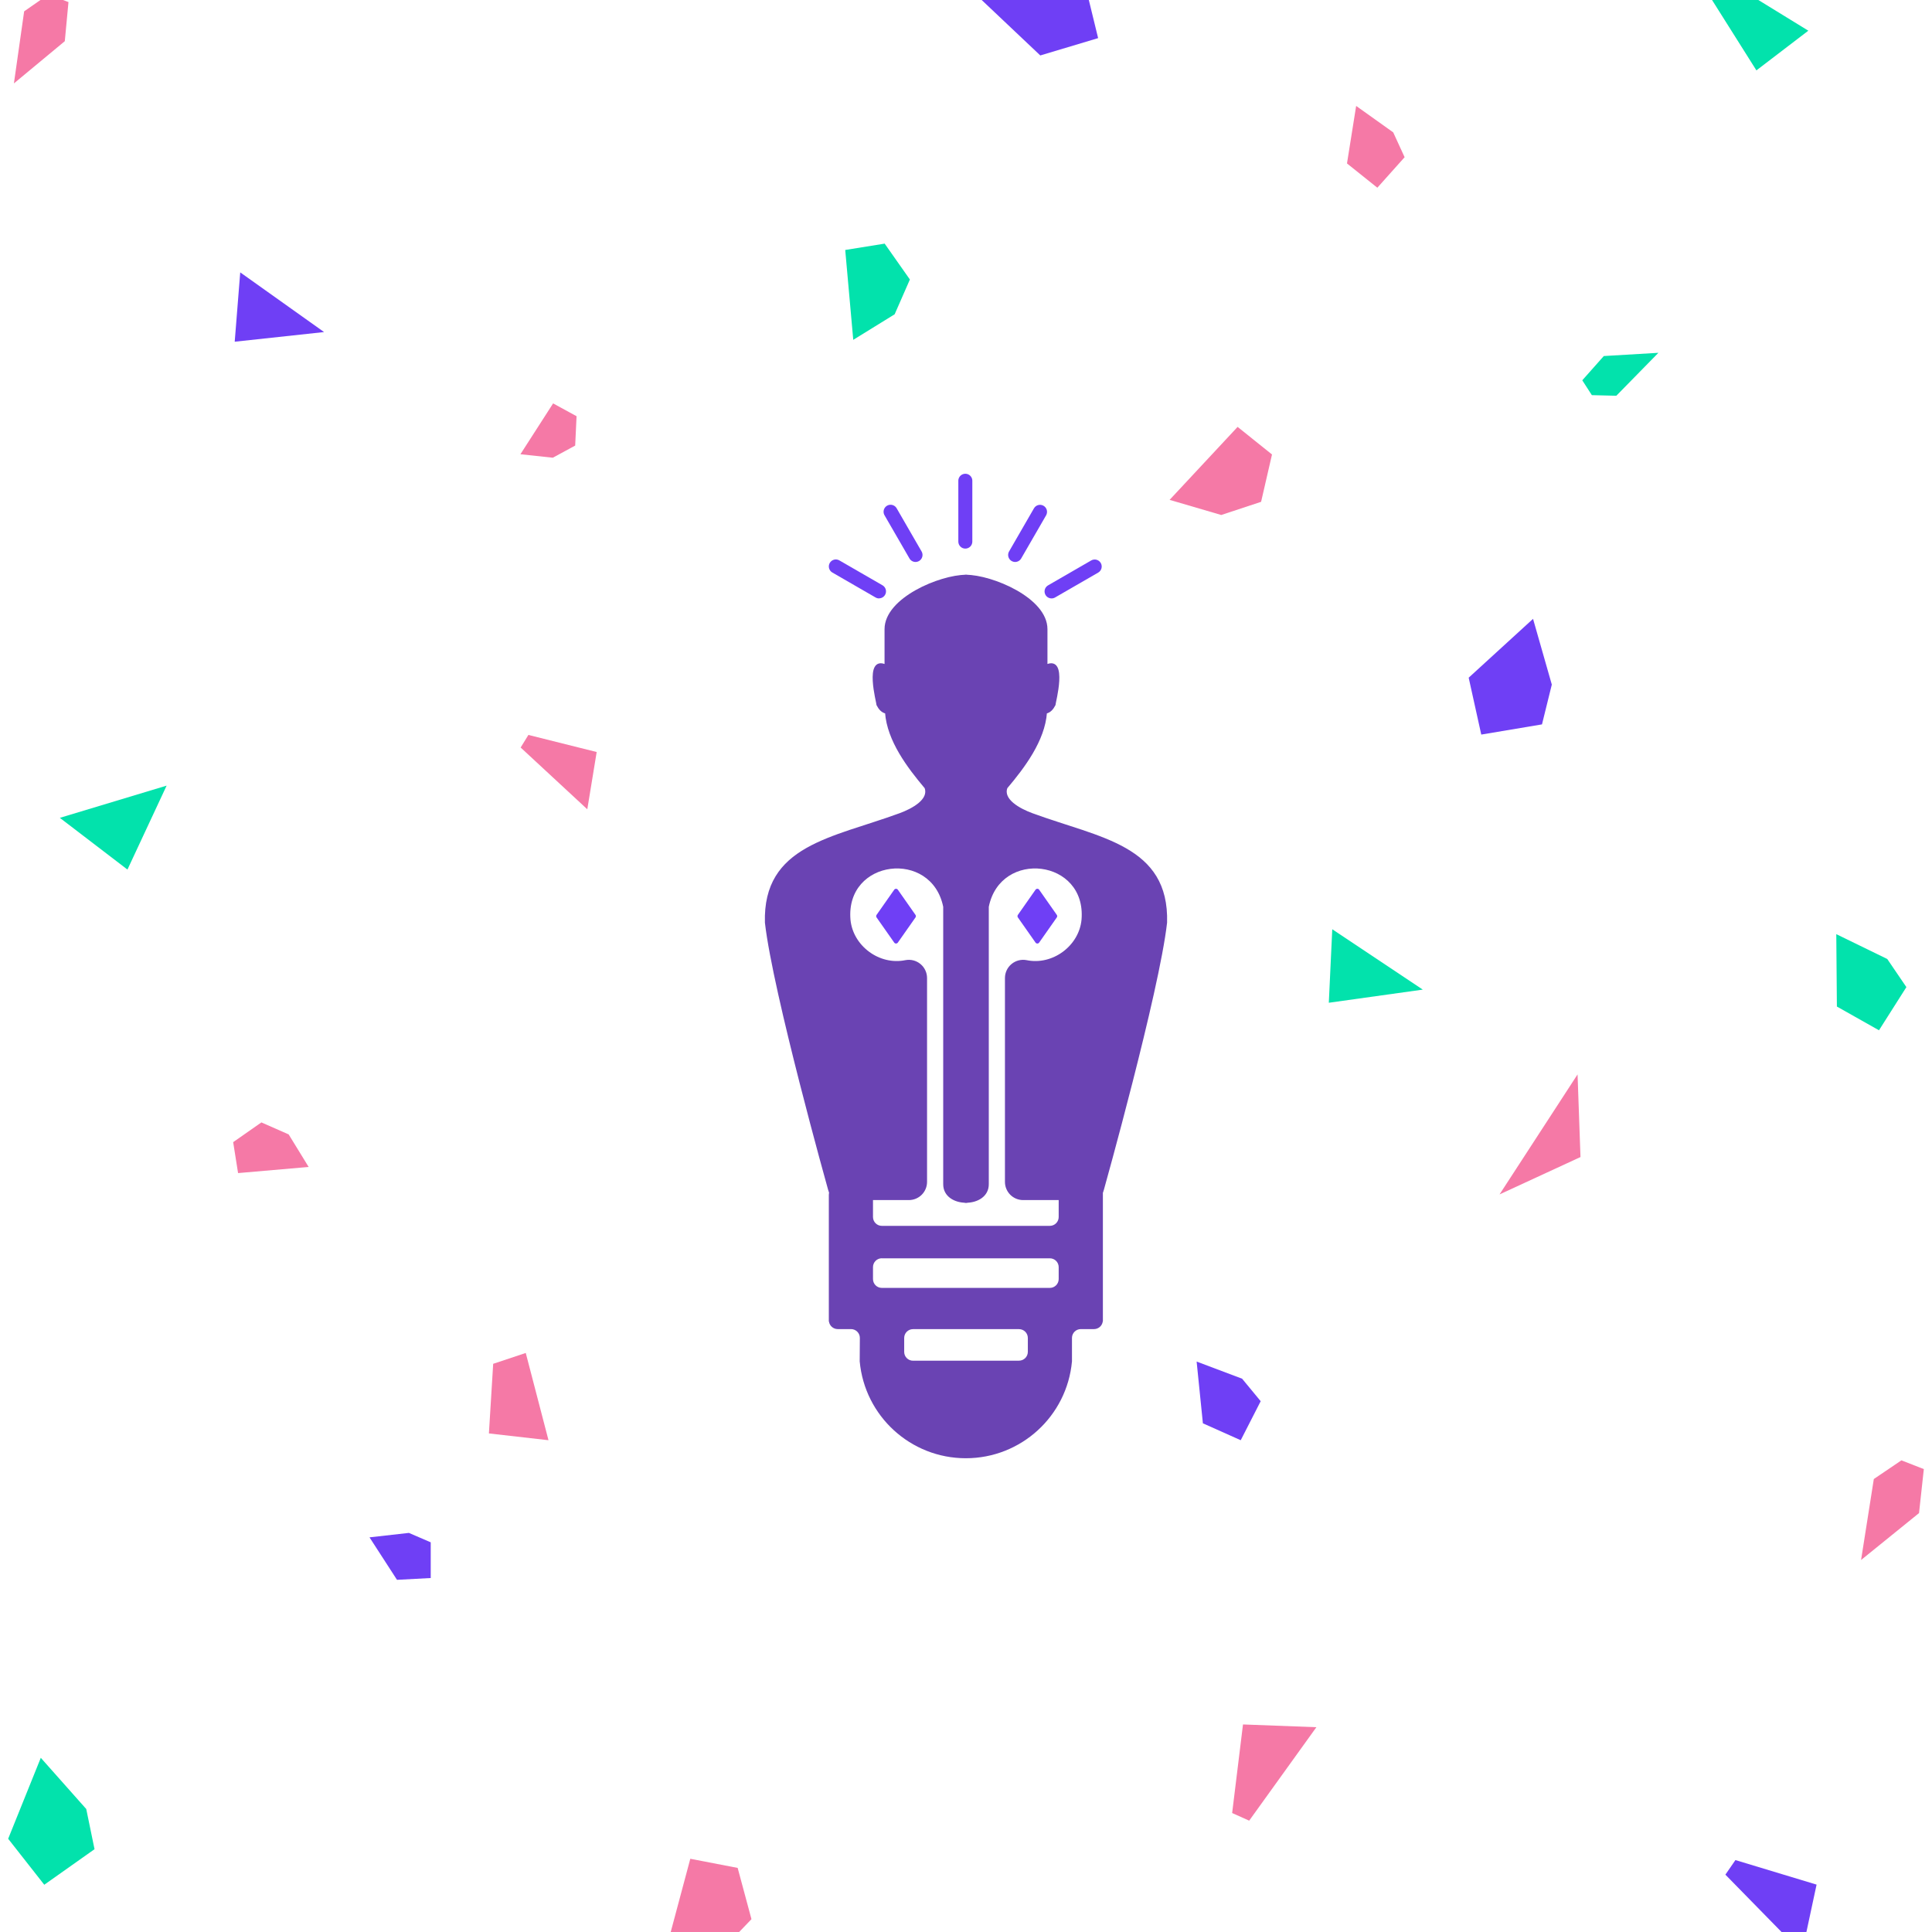
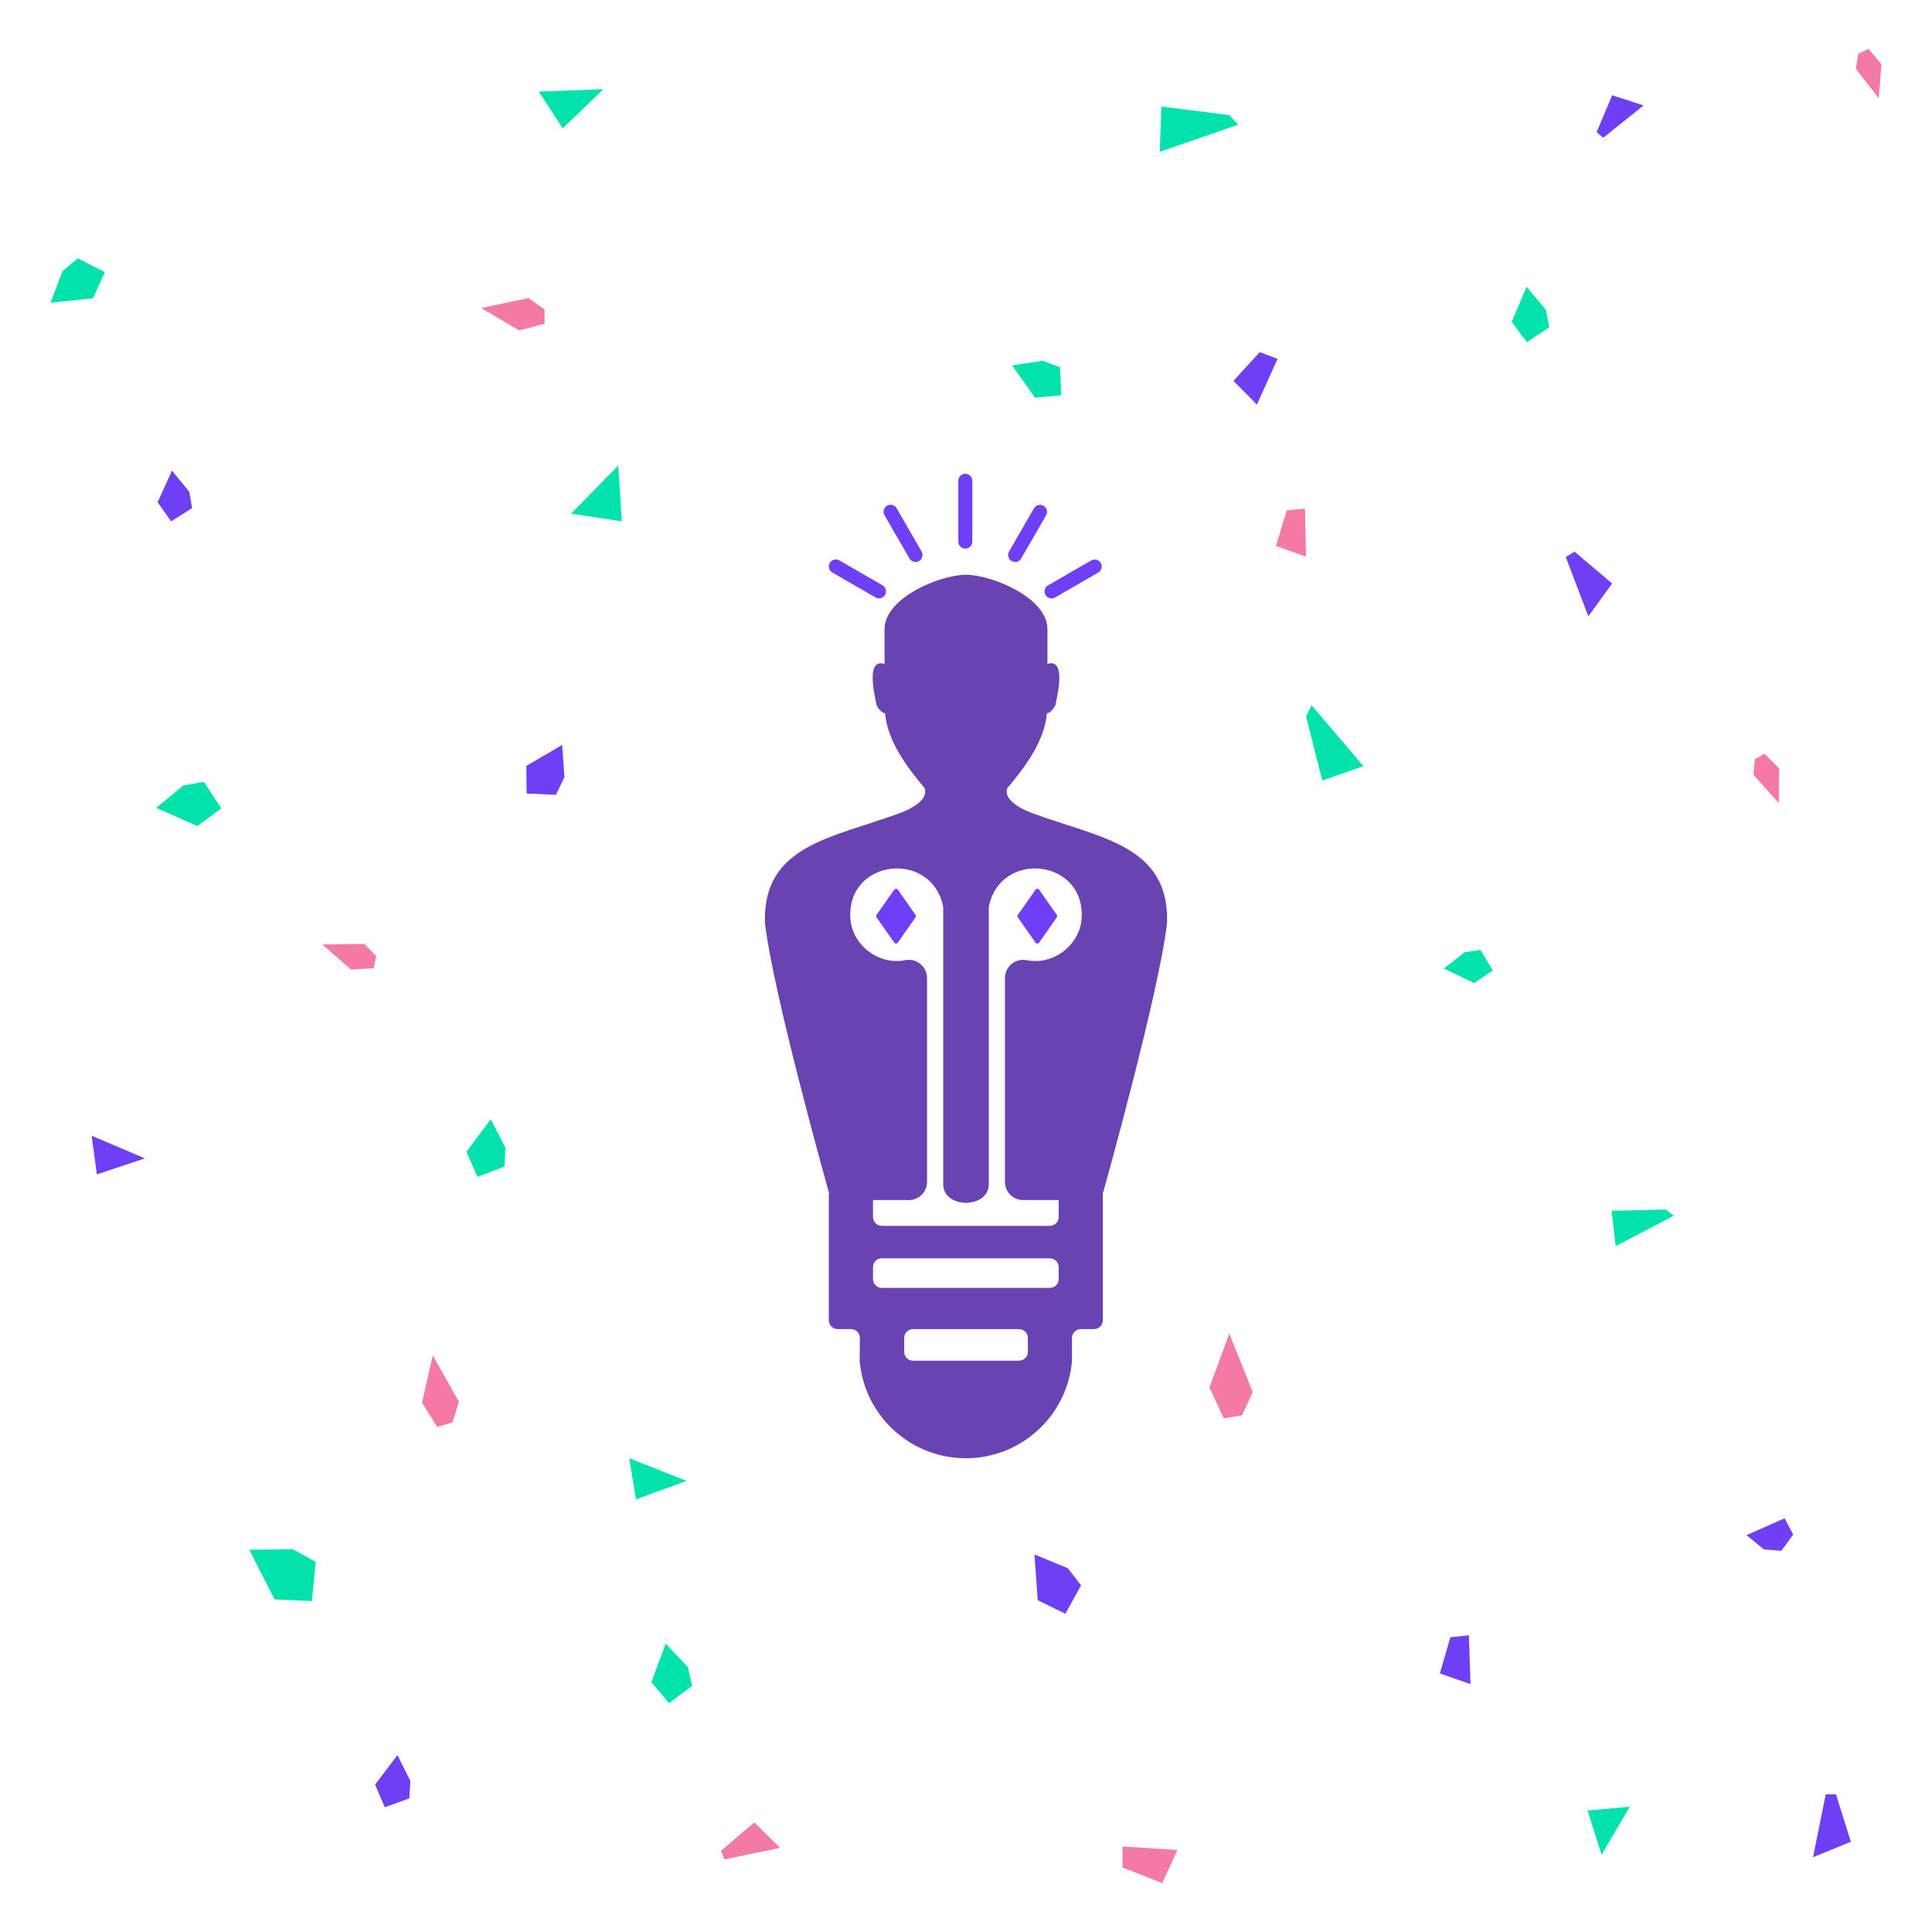
- <svg xmlns="http://www.w3.org/2000/svg" id="eaja0bcojy0c1" viewBox="0 0 700 700" shape-rendering="geometricPrecision" text-rendering="geometricPrecision" width="700" height="700">
-   <style>#eaja0bcojy0c29 {animation: eaja0bcojy0c29_f_p 2000ms linear infinite alternate forwards}@keyframes eaja0bcojy0c29_f_p { 0% {fill: rgb(111,63,245)} 13% {fill: rgb(243,88,125)} 26.5% {fill: rgb(2,226,172)} 46.5% {fill: rgb(243,88,125)} 72.5% {fill: rgb(111,63,245)} 100% {fill: rgb(111,63,245)} }#eaja0bcojy0c30 {animation: eaja0bcojy0c30_f_p 2000ms linear infinite alternate forwards}@keyframes eaja0bcojy0c30_f_p { 0% {fill: rgb(111,63,245)} 13% {fill: rgb(243,88,125)} 26.5% {fill: rgb(2,226,172)} 46.5% {fill: rgb(243,88,125)} 72.5% {fill: rgb(111,63,245)} 100% {fill: rgb(111,63,245)} }#eaja0bcojy0c31 {animation: eaja0bcojy0c31_f_p 2000ms linear infinite alternate forwards}@keyframes eaja0bcojy0c31_f_p { 0% {fill: rgb(111,63,245)} 13% {fill: rgb(243,88,125)} 26.5% {fill: rgb(2,226,172)} 46.5% {fill: rgb(243,88,125)} 72.5% {fill: rgb(111,63,245)} 100% {fill: rgb(111,63,245)} }#eaja0bcojy0c32 {animation: eaja0bcojy0c32_f_p 2000ms linear infinite alternate forwards}@keyframes eaja0bcojy0c32_f_p { 0% {fill: rgb(111,63,245)} 13% {fill: rgb(243,88,125)} 26.5% {fill: rgb(2,226,172)} 46.5% {fill: rgb(243,88,125)} 72.5% {fill: rgb(111,63,245)} 100% {fill: rgb(111,63,245)} }#eaja0bcojy0c33 {animation: eaja0bcojy0c33_f_p 2000ms linear infinite alternate forwards}@keyframes eaja0bcojy0c33_f_p { 0% {fill: rgb(111,63,245)} 13% {fill: rgb(243,88,125)} 26.5% {fill: rgb(2,226,172)} 46.5% {fill: rgb(243,88,125)} 72.5% {fill: rgb(111,63,245)} 100% {fill: rgb(111,63,245)} }#eaja0bcojy0c35 {animation: eaja0bcojy0c35_f_p 2000ms linear infinite alternate forwards}@keyframes eaja0bcojy0c35_f_p { 0% {fill: rgb(111,63,245)} 20.5% {fill: rgb(243,88,125)} 45.5% {fill: rgb(2,226,172)} 72.5% {fill: rgb(111,63,245)} 100% {fill: rgb(111,63,245)} }#eaja0bcojy0c36 {animation: eaja0bcojy0c36_f_p 2000ms linear infinite alternate forwards}@keyframes eaja0bcojy0c36_f_p { 0% {fill: rgb(111,63,245)} 20.5% {fill: rgb(243,88,125)} 45.5% {fill: rgb(2,226,172)} 72.5% {fill: rgb(111,63,245)} 100% {fill: rgb(111,63,245)} }#eaja0bcojy0c37 {animation: eaja0bcojy0c37__m 2000ms linear infinite alternate forwards}@keyframes eaja0bcojy0c37__m { 0% {d: path('M213.38,203L213.38,219.52C204,215.28,209.72,236.28,209.75,237.3C210.66,239.02,211.75,240.35,213.6,240.77C214.53,253.4,223.6,265.43,231.49,274.77C233.57,280.34,225.75,284.68,219.82,286.85C189.17,298.1,158.21,301.26,159.2,335.92C162.8,367.57,187.81,456.81,187.81,456.81C188.383,459.309,190.607,461.08,193.17,461.08L223.9,461.08C225.95,461.08,227.916,460.266,229.366,458.816C230.816,457.366,231.63,455.4,231.63,453.35L231.63,361C231.625,358.688,230.588,356.5,228.802,355.031C227.017,353.563,224.669,352.969,222.4,353.41C210.4,355.89,198.12,346.85,196.95,334.64C194.58,306.54,234.56,301.88,239.95,328.71L239.95,454.3C239.87,459.66,244.83,462.3,249.77,462.3L249.77,178.88C238.1,178.91,213.38,189.19,213.38,203Z')} 13% {d: path('M213.38,203L213.38,219.52C204,215.28,209.72,236.28,209.75,237.3C210.66,239.02,211.75,240.35,213.6,240.77C214.53,253.4,223.6,265.43,231.49,274.77C233.57,280.34,225.75,284.68,219.82,286.85C189.17,298.1,158.21,301.26,159.2,335.92C162.8,367.57,187.81,456.81,187.81,456.81C188.383,459.309,190.607,461.08,193.17,461.08L223.9,461.08C225.95,461.08,227.916,460.266,229.366,458.816C230.816,457.366,231.63,455.4,231.63,453.35L231.63,361C231.625,358.688,230.588,356.5,228.802,355.031C227.017,353.563,224.669,352.969,222.4,353.41C210.4,355.89,198.12,346.85,196.95,334.64C194.58,306.54,234.56,301.88,239.95,328.71L239.95,454.3C239.87,459.66,244.83,462.3,249.77,462.3L249.77,178.88C238.1,178.91,213.38,189.19,213.38,203Z');animation-timing-function: cubic-bezier(0.77,0,0.175,1)} 65.5% {d: path('M216.19,206.23L209.877,207.808C204.152,209.335,199.858,210.524,195.908,212.681C193.976,213.346,192.353,214.454,189.655,215.524C187.255,216.621,186.222,216.837,173.993,223.913C153.15,238.603,152.563,243.187,146.633,248.562C124.363,285.693,122.075,300.467,123.065,335.127C129.842,390.329,188.303,437.338,187.81,456.81C188.383,459.309,190.607,461.08,193.17,461.08L223.9,461.08C225.95,461.08,227.916,460.266,229.366,458.816C230.816,457.366,231.63,455.4,231.63,453.35L231.63,361C231.625,358.688,230.588,356.5,228.802,355.031C227.017,353.563,224.669,352.969,222.4,353.41C210.4,355.89,198.12,346.85,196.95,334.64C194.58,306.54,234.56,301.88,239.95,328.71L239.95,454.3C239.87,459.66,244.83,462.3,249.77,462.3L250.221,203.36C238.551,203.39,230.95,202.738,216.19,206.23Z')} 100% {d: path('M216.19,206.23L209.877,207.808C204.152,209.335,199.858,210.524,195.908,212.681C193.976,213.346,192.353,214.454,189.655,215.524C187.255,216.621,186.222,216.837,173.993,223.913C153.15,238.603,152.563,243.187,146.633,248.562C124.363,285.693,122.075,300.467,123.065,335.127C129.842,390.329,188.303,437.338,187.81,456.81C188.383,459.309,190.607,461.08,193.17,461.08L223.9,461.08C225.95,461.08,227.916,460.266,229.366,458.816C230.816,457.366,231.63,455.4,231.63,453.35L231.63,361C231.625,358.688,230.588,356.5,228.802,355.031C227.017,353.563,224.669,352.969,222.4,353.41C210.4,355.89,198.12,346.85,196.95,334.64C194.58,306.54,234.56,301.88,239.95,328.71L239.95,454.3C239.87,459.66,244.83,462.3,249.77,462.3L250.221,203.36C238.551,203.39,230.95,202.738,216.19,206.23Z')} }#eaja0bcojy0c38 {animation: eaja0bcojy0c38__m 2000ms linear infinite alternate forwards}@keyframes eaja0bcojy0c38__m { 0% {d: path('M213.38,203L213.38,219.52C204,215.28,209.72,236.28,209.75,237.3C210.66,239.02,211.75,240.35,213.6,240.77C214.53,253.4,223.6,265.43,231.49,274.77C233.57,280.34,225.75,284.68,219.82,286.85C189.17,298.1,158.21,301.26,159.2,335.92C162.8,367.57,187.81,456.81,187.81,456.81C188.383,459.309,190.607,461.08,193.17,461.08L223.9,461.08C225.95,461.08,227.916,460.266,229.366,458.816C230.816,457.366,231.63,455.4,231.63,453.35L231.63,361C231.625,358.688,230.588,356.5,228.802,355.031C227.017,353.563,224.669,352.969,222.4,353.41C210.4,355.89,198.12,346.85,196.95,334.64C194.58,306.54,234.56,301.88,239.95,328.71L239.95,454.3C239.87,459.66,244.83,462.3,249.77,462.3L249.77,178.88C238.1,178.91,213.38,189.19,213.38,203Z')} 13% {d: path('M213.38,203L213.38,219.52C204,215.28,209.72,236.28,209.75,237.3C210.66,239.02,211.75,240.35,213.6,240.77C214.53,253.4,223.6,265.43,231.49,274.77C233.57,280.34,225.75,284.68,219.82,286.85C189.17,298.1,158.21,301.26,159.2,335.92C162.8,367.57,187.81,456.81,187.81,456.81C188.383,459.309,190.607,461.08,193.17,461.08L223.9,461.08C225.95,461.08,227.916,460.266,229.366,458.816C230.816,457.366,231.63,455.4,231.63,453.35L231.63,361C231.625,358.688,230.588,356.5,228.802,355.031C227.017,353.563,224.669,352.969,222.4,353.41C210.4,355.89,198.12,346.85,196.95,334.64C194.58,306.54,234.56,301.88,239.95,328.71L239.95,454.3C239.87,459.66,244.83,462.3,249.77,462.3L249.77,178.88C238.1,178.91,213.38,189.19,213.38,203Z');animation-timing-function: cubic-bezier(0.77,0,0.175,1)} 65.5% {d: path('M216.19,206.23L209.877,207.808C204.152,209.335,199.858,210.524,195.908,212.681C193.976,213.346,192.353,214.454,189.655,215.524C187.255,216.621,186.222,216.837,173.993,223.913C153.15,238.603,152.563,243.187,146.633,248.562C124.363,285.693,122.075,300.467,123.065,335.127C129.842,390.329,188.303,437.338,187.81,456.81C188.383,459.309,190.607,461.08,193.17,461.08L223.9,461.08C225.95,461.08,227.916,460.266,229.366,458.816C230.816,457.366,231.63,455.4,231.63,453.35L231.63,361C231.625,358.688,230.588,356.5,228.802,355.031C227.017,353.563,224.669,352.969,222.4,353.41C210.4,355.89,198.12,346.85,196.95,334.64C194.58,306.54,234.56,301.88,239.95,328.71L239.95,454.3C239.87,459.66,244.83,462.3,249.77,462.3L250.221,203.36C238.551,203.39,230.95,202.738,216.19,206.23Z')} 100% {d: path('M216.19,206.23L209.877,207.808C204.152,209.335,199.858,210.524,195.908,212.681C193.976,213.346,192.353,214.454,189.655,215.524C187.255,216.621,186.222,216.837,173.993,223.913C153.15,238.603,152.563,243.187,146.633,248.562C124.363,285.693,122.075,300.467,123.065,335.127C129.842,390.329,188.303,437.338,187.81,456.81C188.383,459.309,190.607,461.08,193.17,461.08L223.9,461.08C225.95,461.08,227.916,460.266,229.366,458.816C230.816,457.366,231.63,455.4,231.63,453.35L231.63,361C231.625,358.688,230.588,356.5,228.802,355.031C227.017,353.563,224.669,352.969,222.4,353.41C210.4,355.89,198.12,346.85,196.95,334.64C194.58,306.54,234.56,301.88,239.95,328.71L239.95,454.3C239.87,459.66,244.83,462.3,249.77,462.3L250.221,203.36C238.551,203.39,230.95,202.738,216.19,206.23Z')} }</style>
-   <g id="eaja0bcojy0c2" transform="matrix(1 0 0 1 -15.96001 -0.7799845)">
-     <path id="eaja0bcojy0c3" d="M462.39,657.67L466.32,625.58L492.91,626.58L468.56,660.44Z" fill="rgb(245,121,166)" stroke="none" stroke-width="1" />
-     <path id="eaja0bcojy0c4" d="M322.2,91.35L336.49,89.05L345.63,102.05L340.11,114.65L325.11,123.91Z" fill="rgb(2,226,172)" stroke="none" stroke-width="1" />
-     <path id="eaja0bcojy0c5" d="M644.74,674.72L674.14,683.61L668.84,708.33L641.1,680Z" fill="rgb(111,63,245)" stroke="none" stroke-width="1" />
-     <path id="eaja0bcojy0c6" d="M266.07,674.25L283.23,677.56L288.23,696.13L276.73,708.13L255.86,712.42Z" fill="rgb(245,121,166)" stroke="none" stroke-width="1" />
-     <path id="eaja0bcojy0c7" d="M149.84,557.79L164.11,556.18L172.02,559.59L172.02,572.53L159.8,573.18Z" fill="rgb(111,63,245)" stroke="none" stroke-width="1" />
-     <path id="eaja0bcojy0c8" d="M571.41,225L578.21,248.82L574.65,263.24L552.65,266.93L548.09,246.32Z" fill="rgb(111,63,245)" stroke="none" stroke-width="1" />
-     <path id="eaja0bcojy0c9" d="M588.6,420L587.54,390.06L559.27,433.54Z" fill="rgb(245,121,166)" stroke="none" stroke-width="1" />
-     <path id="eaja0bcojy0c10" d="M318.66,500.77L330.46,496.84L338.7,528.46L317.11,526Z" transform="matrix(1 0 0 1 -124.01 -5.86)" fill="rgb(245,121,166)" stroke="none" stroke-width="1" />
-     <path id="eaja0bcojy0c11" d="M30.74,637.67L47.21,656.22L50.21,670.78L32,683.66L18.92,667Z" fill="rgb(2,226,172)" stroke="none" stroke-width="1" />
-     <path id="eaja0bcojy0c12" d="M713,533.06L711.26,549L690.26,566L694.88,536.66L704.88,529.89Z" fill="rgb(245,121,166)" stroke="none" stroke-width="1" />
-     <path id="eaja0bcojy0c13" d="M681.28,339.24L699.75,348.24L706.68,358.43L696.75,374.07L681.5,365.47Z" fill="rgb(2,226,172)" stroke="none" stroke-width="1" />
-     <path id="eaja0bcojy0c14" d="M449.52,494.1L466,500.31L472.73,508.46L465.5,522.6L451.79,516.47Z" fill="rgb(111,63,245)" stroke="none" stroke-width="1" />
-     <path id="eaja0bcojy0c15" d="M102.22,425.81L100.44,414.6L110.67,407.45L120.55,411.8L127.79,423.59Z" fill="rgb(245,121,166)" stroke="none" stroke-width="1" />
-     <path id="eaja0bcojy0c16" d="M76.33,285.43L62.14,315.84L37.64,297.1Z" fill="rgb(2,226,172)" stroke="none" stroke-width="1" />
-     <path id="eaja0bcojy0c17" d="M589.25,138.57L597.05,129.78L616.83,128.61L601.58,144.17L592.72,143.95Z" fill="rgb(2,226,172)" stroke="none" stroke-width="1" />
-     <path id="eaja0bcojy0c18" d="M464.37,155.45L476.83,165.45L472.88,182.6L458.44,187.37L439.73,181.89Z" fill="rgb(245,121,166)" stroke="none" stroke-width="1" />
-     <path id="eaja0bcojy0c19" d="M386.05,363.45L353.25,341.58L352,368.21Z" transform="matrix(1 0 0 1 145.415 -4.115016)" fill="rgb(2,226,172)" stroke="none" stroke-width="1" />
-     <path id="eaja0bcojy0c20" d="M133.38,121.09L103,99.47L101,124.59Z" fill="rgb(111,63,245)" stroke="none" stroke-width="1" />
-     <path id="eaja0bcojy0c21" d="M216.36,146.94L224.86,151.58L224.36,162.22L216.26,166.62L204.52,165.36Z" fill="rgb(245,121,166)" stroke="none" stroke-width="1" />
-     <path id="eaja0bcojy0c22" d="M207.41,267.06L232.15,273.25L228.75,294L204.6,271.62Z" fill="rgb(245,121,166)" stroke="none" stroke-width="1" />
-     <path id="eaja0bcojy0c23" d="M671.15,11.9L634.09,-10.86L633.19,-4.1L652.34,26.28Z" fill="rgb(2,226,172)" stroke="none" stroke-width="1" />
-     <path id="eaja0bcojy0c24" d="M507.32,39.16L520.75,48.74L524.88,57.74L515,68.79L504,60Z" fill="rgb(245,121,166)" stroke="none" stroke-width="1" />
-     <path id="eaja0bcojy0c25" d="M40.77,1.53L39.44,15.7L21,31L24.71,4.89L33.52,-1.24Z" fill="rgb(245,121,166)" stroke="none" stroke-width="1" />
-     <path id="eaja0bcojy0c26" d="M369.08,-1.64L393.17,-10.47L408.35,-7.88L413.83,14.59L392.88,20.87Z" fill="rgb(111,63,245)" stroke="none" stroke-width="1" />
+ <svg xmlns="http://www.w3.org/2000/svg" id="e46st44leob51" viewBox="0 0 700 700" shape-rendering="geometricPrecision" text-rendering="geometricPrecision" width="700" height="700">
+   <style>#e46st44leob540 {animation: e46st44leob540_f_p 2000ms linear infinite alternate forwards}@keyframes e46st44leob540_f_p { 0% {fill: rgb(111,63,245)} 13% {fill: rgb(243,88,125)} 26.5% {fill: rgb(2,226,172)} 46.5% {fill: rgb(243,88,125)} 72.5% {fill: rgb(111,63,245)} 100% {fill: rgb(111,63,245)} }#e46st44leob541 {animation: e46st44leob541_f_p 2000ms linear infinite alternate forwards}@keyframes e46st44leob541_f_p { 0% {fill: rgb(111,63,245)} 13% {fill: rgb(243,88,125)} 26.5% {fill: rgb(2,226,172)} 46.5% {fill: rgb(243,88,125)} 72.5% {fill: rgb(111,63,245)} 100% {fill: rgb(111,63,245)} }#e46st44leob542 {animation: e46st44leob542_f_p 2000ms linear infinite alternate forwards}@keyframes e46st44leob542_f_p { 0% {fill: rgb(111,63,245)} 13% {fill: rgb(243,88,125)} 26.5% {fill: rgb(2,226,172)} 46.5% {fill: rgb(243,88,125)} 72.5% {fill: rgb(111,63,245)} 100% {fill: rgb(111,63,245)} }#e46st44leob543 {animation: e46st44leob543_f_p 2000ms linear infinite alternate forwards}@keyframes e46st44leob543_f_p { 0% {fill: rgb(111,63,245)} 13% {fill: rgb(243,88,125)} 26.5% {fill: rgb(2,226,172)} 46.5% {fill: rgb(243,88,125)} 72.5% {fill: rgb(111,63,245)} 100% {fill: rgb(111,63,245)} }#e46st44leob544 {animation: e46st44leob544_f_p 2000ms linear infinite alternate forwards}@keyframes e46st44leob544_f_p { 0% {fill: rgb(111,63,245)} 13% {fill: rgb(243,88,125)} 26.5% {fill: rgb(2,226,172)} 46.5% {fill: rgb(243,88,125)} 72.5% {fill: rgb(111,63,245)} 100% {fill: rgb(111,63,245)} }#e46st44leob546 {animation: e46st44leob546_f_p 2000ms linear infinite alternate forwards}@keyframes e46st44leob546_f_p { 0% {fill: rgb(111,63,245)} 20.5% {fill: rgb(243,88,125)} 45.5% {fill: rgb(2,226,172)} 72.5% {fill: rgb(111,63,245)} 100% {fill: rgb(111,63,245)} }#e46st44leob547 {animation: e46st44leob547_f_p 2000ms linear infinite alternate forwards}@keyframes e46st44leob547_f_p { 0% {fill: rgb(111,63,245)} 20.5% {fill: rgb(243,88,125)} 45.5% {fill: rgb(2,226,172)} 72.5% {fill: rgb(111,63,245)} 100% {fill: rgb(111,63,245)} }#e46st44leob548 {animation: e46st44leob548__m 2000ms linear infinite alternate forwards}@keyframes e46st44leob548__m { 0% {d: path('M213.38,203L213.38,219.52C204,215.28,209.72,236.28,209.75,237.3C210.66,239.02,211.75,240.35,213.6,240.77C214.53,253.4,223.6,265.43,231.49,274.77C233.57,280.34,225.75,284.68,219.82,286.85C189.17,298.1,158.21,301.26,159.2,335.92C162.8,367.57,187.81,456.81,187.81,456.81C188.383,459.309,190.607,461.08,193.17,461.08L223.9,461.08C225.95,461.08,227.916,460.266,229.366,458.816C230.816,457.366,231.63,455.4,231.63,453.35L231.63,361C231.625,358.688,230.588,356.5,228.802,355.031C227.017,353.563,224.669,352.969,222.4,353.41C210.4,355.89,198.12,346.85,196.95,334.64C194.58,306.54,234.56,301.88,239.95,328.71L239.95,454.3C239.87,459.66,244.83,462.3,249.77,462.3L249.77,178.88C238.1,178.91,213.38,189.19,213.38,203Z')} 13% {d: path('M213.38,203L213.38,219.52C204,215.28,209.72,236.28,209.75,237.3C210.66,239.02,211.75,240.35,213.6,240.77C214.53,253.4,223.6,265.43,231.49,274.77C233.57,280.34,225.75,284.68,219.82,286.85C189.17,298.1,158.21,301.26,159.2,335.92C162.8,367.57,187.81,456.81,187.81,456.81C188.383,459.309,190.607,461.08,193.17,461.08L223.9,461.08C225.95,461.08,227.916,460.266,229.366,458.816C230.816,457.366,231.63,455.4,231.63,453.35L231.63,361C231.625,358.688,230.588,356.5,228.802,355.031C227.017,353.563,224.669,352.969,222.4,353.41C210.4,355.89,198.12,346.85,196.95,334.64C194.58,306.54,234.56,301.88,239.95,328.71L239.95,454.3C239.87,459.66,244.83,462.3,249.77,462.3L249.77,178.88C238.1,178.91,213.38,189.19,213.38,203Z');animation-timing-function: cubic-bezier(0.77,0,0.175,1)} 65.5% {d: path('M216.19,206.23L209.877,207.808C204.152,209.335,199.858,210.524,195.908,212.681C193.976,213.346,192.353,214.454,189.655,215.524C187.255,216.621,186.222,216.837,173.993,223.913C153.15,238.603,152.563,243.187,146.633,248.562C124.363,285.693,122.075,300.467,123.065,335.127C129.842,390.329,188.303,437.338,187.81,456.81C188.383,459.309,190.607,461.08,193.17,461.08L223.9,461.08C225.95,461.08,227.916,460.266,229.366,458.816C230.816,457.366,231.63,455.4,231.63,453.35L231.63,361C231.625,358.688,230.588,356.5,228.802,355.031C227.017,353.563,224.669,352.969,222.4,353.41C210.4,355.89,198.12,346.85,196.95,334.64C194.58,306.54,234.56,301.88,239.95,328.71L239.95,454.3C239.87,459.66,244.83,462.3,249.77,462.3L250.221,203.36C238.551,203.39,230.95,202.738,216.19,206.23Z')} 100% {d: path('M216.19,206.23L209.877,207.808C204.152,209.335,199.858,210.524,195.908,212.681C193.976,213.346,192.353,214.454,189.655,215.524C187.255,216.621,186.222,216.837,173.993,223.913C153.15,238.603,152.563,243.187,146.633,248.562C124.363,285.693,122.075,300.467,123.065,335.127C129.842,390.329,188.303,437.338,187.81,456.81C188.383,459.309,190.607,461.08,193.17,461.08L223.9,461.08C225.95,461.08,227.916,460.266,229.366,458.816C230.816,457.366,231.63,455.4,231.63,453.35L231.63,361C231.625,358.688,230.588,356.5,228.802,355.031C227.017,353.563,224.669,352.969,222.4,353.41C210.4,355.89,198.12,346.85,196.95,334.64C194.58,306.54,234.56,301.88,239.95,328.71L239.95,454.3C239.87,459.66,244.83,462.3,249.77,462.3L250.221,203.36C238.551,203.39,230.95,202.738,216.19,206.23Z')} }#e46st44leob549 {animation: e46st44leob549__m 2000ms linear infinite alternate forwards}@keyframes e46st44leob549__m { 0% {d: path('M213.38,203L213.38,219.52C204,215.28,209.72,236.28,209.75,237.3C210.66,239.02,211.75,240.35,213.6,240.77C214.53,253.4,223.6,265.43,231.49,274.77C233.57,280.34,225.75,284.68,219.82,286.85C189.17,298.1,158.21,301.26,159.2,335.92C162.8,367.57,187.81,456.81,187.81,456.81C188.383,459.309,190.607,461.08,193.17,461.08L223.9,461.08C225.95,461.08,227.916,460.266,229.366,458.816C230.816,457.366,231.63,455.4,231.63,453.35L231.63,361C231.625,358.688,230.588,356.5,228.802,355.031C227.017,353.563,224.669,352.969,222.4,353.41C210.4,355.89,198.12,346.85,196.95,334.64C194.58,306.54,234.56,301.88,239.95,328.71L239.95,454.3C239.87,459.66,244.83,462.3,249.77,462.3L249.77,178.88C238.1,178.91,213.38,189.19,213.38,203Z')} 13% {d: path('M213.38,203L213.38,219.52C204,215.28,209.72,236.28,209.75,237.3C210.66,239.02,211.75,240.35,213.6,240.77C214.53,253.4,223.6,265.43,231.49,274.77C233.57,280.34,225.75,284.68,219.82,286.85C189.17,298.1,158.21,301.26,159.2,335.92C162.8,367.57,187.81,456.81,187.81,456.81C188.383,459.309,190.607,461.08,193.17,461.08L223.9,461.08C225.95,461.08,227.916,460.266,229.366,458.816C230.816,457.366,231.63,455.4,231.63,453.35L231.63,361C231.625,358.688,230.588,356.5,228.802,355.031C227.017,353.563,224.669,352.969,222.4,353.41C210.4,355.89,198.12,346.85,196.95,334.64C194.58,306.54,234.56,301.88,239.95,328.71L239.95,454.3C239.87,459.66,244.83,462.3,249.77,462.3L249.77,178.88C238.1,178.91,213.38,189.19,213.38,203Z');animation-timing-function: cubic-bezier(0.77,0,0.175,1)} 65.5% {d: path('M216.19,206.23L209.877,207.808C204.152,209.335,199.858,210.524,195.908,212.681C193.976,213.346,192.353,214.454,189.655,215.524C187.255,216.621,186.222,216.837,173.993,223.913C153.15,238.603,152.563,243.187,146.633,248.562C124.363,285.693,122.075,300.467,123.065,335.127C129.842,390.329,188.303,437.338,187.81,456.81C188.383,459.309,190.607,461.08,193.17,461.08L223.9,461.08C225.95,461.08,227.916,460.266,229.366,458.816C230.816,457.366,231.63,455.4,231.63,453.35L231.63,361C231.625,358.688,230.588,356.5,228.802,355.031C227.017,353.563,224.669,352.969,222.4,353.41C210.4,355.89,198.12,346.85,196.95,334.64C194.58,306.54,234.56,301.88,239.95,328.71L239.95,454.3C239.87,459.66,244.83,462.3,249.77,462.3L250.221,203.36C238.551,203.39,230.95,202.738,216.19,206.23Z')} 100% {d: path('M216.19,206.23L209.877,207.808C204.152,209.335,199.858,210.524,195.908,212.681C193.976,213.346,192.353,214.454,189.655,215.524C187.255,216.621,186.222,216.837,173.993,223.913C153.15,238.603,152.563,243.187,146.633,248.562C124.363,285.693,122.075,300.467,123.065,335.127C129.842,390.329,188.303,437.338,187.81,456.81C188.383,459.309,190.607,461.08,193.17,461.08L223.9,461.08C225.95,461.08,227.916,460.266,229.366,458.816C230.816,457.366,231.63,455.4,231.63,453.35L231.63,361C231.625,358.688,230.588,356.5,228.802,355.031C227.017,353.563,224.669,352.969,222.4,353.41C210.4,355.89,198.12,346.85,196.95,334.64C194.58,306.54,234.56,301.88,239.95,328.71L239.95,454.3C239.87,459.66,244.83,462.3,249.77,462.3L250.221,203.36C238.551,203.39,230.95,202.738,216.19,206.23Z')} }</style>
+   <g id="e46st44leob52">
+     <path id="e46st44leob53" d="M665.2,650.1L670.6,667.3L656.9,672.9L661.5,650.1L665.2,650.1Z" fill="rgb(111,63,245)" stroke="none" stroke-width="1" />
+     <path id="e46st44leob54" d="M580.3,672L575.2,656L590.5,654.6L580.3,672Z" fill="rgb(2,226,172)" stroke="none" stroke-width="1" />
+     <path id="e46st44leob55" d="M406.7,676.6L406.7,669L426.6,670.3L421.1,682.3L406.7,676.6Z" fill="rgb(245,121,166)" stroke="none" stroke-width="1" />
+     <path id="e46st44leob56" d="M261.2,670.6L273.3,660.3L282.6,669.5L262.5,673.7L261.2,670.6Z" fill="rgb(245,121,166)" stroke="none" stroke-width="1" />
+     <path id="e46st44leob57" d="M241.2,595.5L249.2,604L250.8,610.8L242.4,617.1L236,609.5L241.2,595.5Z" fill="rgb(2,226,172)" stroke="none" stroke-width="1" />
+     <path id="e46st44leob58" d="M144,635.9L148.7,645.3L148.3,651.6L139.4,654.8L135.9,646.6L144,635.9Z" fill="rgb(111,63,245)" stroke="none" stroke-width="1" />
+     <path id="e46st44leob59" d="M525.5,593.2L532.2,592.5L532.8,610.2L521.7,606.3L525.5,593.2Z" fill="rgb(111,63,245)" stroke="none" stroke-width="1" />
+     <path id="e46st44leob510" d="M374.8,563.2L386.9,568.2L391.7,574.4L386,584.7L376,579.8L374.8,563.2Z" fill="rgb(111,63,245)" stroke="none" stroke-width="1" />
+     <path id="e46st44leob511" d="M158.4,517L152.9,508.2L156.8,491.1L166.3,507.9L163.9,515.4L158.4,517Z" fill="rgb(245,121,166)" stroke="none" stroke-width="1" />
+     <path id="e46st44leob512" d="M90.3,561.5L106.1,561.3L114.4,565.9L113,580.1L99.5,579.5L90.3,561.5Z" fill="rgb(2,226,172)" stroke="none" stroke-width="1" />
+     <path id="e46st44leob513" d="M646.6,550.1L649.7,556L645.4,561.9L639.1,561.4L632.8,556.2L646.6,550.1Z" fill="rgb(111,63,245)" stroke="none" stroke-width="1" />
+     <path id="e46st44leob514" d="M585.4,451.5L606.4,440.5L603.5,438.2L583.9,438.7L585.4,451.5Z" fill="rgb(2,226,172)" stroke="none" stroke-width="1" />
+     <path id="e46st44leob515" d="M443.4,513.9L438.2,502.7L445.4,483.2L453.9,504.4L450,512.8L443.4,513.9Z" fill="rgb(245,121,166)" stroke="none" stroke-width="1" />
+     <path id="e46st44leob516" d="M306.5,489.8L285.7,481.6L288.2,496.5L306.5,489.8Z" transform="matrix(1 0 0 1 -57.75154 46.74822)" fill="rgb(2,226,172)" stroke="none" stroke-width="1" />
+     <path id="e46st44leob517" d="M177.8,405.5L183.1,415.8L182.8,422.7L173,426.4L169,417.3L177.8,405.5Z" fill="rgb(2,226,172)" stroke="none" stroke-width="1" />
+     <path id="e46st44leob518" d="M203.7,269.9L204.5,281.6L201.4,288L190.8,287.5L190.7,277.5L203.7,269.9Z" fill="rgb(111,63,245)" stroke="none" stroke-width="1" />
+     <path id="e46st44leob519" d="M52.5,419.7L33.2,411.5L35.1,425.5L52.5,419.7Z" fill="rgb(111,63,245)" stroke="none" stroke-width="1" />
+     <path id="e46st44leob520" d="M523.1,350.9L530.7,345L536.4,344.2L540.9,351.6L534.1,356.2L523.1,350.9Z" fill="rgb(2,226,172)" stroke="none" stroke-width="1" />
+     <path id="e46st44leob521" d="M135.4,350.8L127.2,351.3L116.8,342.2L132,342L136.3,346.4L135.4,350.8Z" fill="rgb(245,121,166)" stroke="none" stroke-width="1" />
+     <path id="e46st44leob522" d="M56.6,292.7L66.4,284.6L73.9,283.3L80.2,292.9L71.5,299.3L56.6,292.7Z" fill="rgb(2,226,172)" stroke="none" stroke-width="1" />
+     <path id="e46st44leob523" d="M639.3,273.1L644.6,278.4L644.5,291L635.3,280.7L635.8,275.1L639.3,273.1Z" fill="rgb(245,121,166)" stroke="none" stroke-width="1" />
+     <path id="e46st44leob524" d="M494,277.6L475.2,255.5L473.2,259.6L479.1,282.8L494,277.6Z" fill="rgb(2,226,172)" stroke="none" stroke-width="1" />
+     <path id="e46st44leob525" d="M570.5,199.9L584.1,211.4L575.5,223.3L567.3,201.8L570.5,199.9Z" fill="rgb(111,63,245)" stroke="none" stroke-width="1" />
+     <path id="e46st44leob526" d="M365.6,174.8L372.2,174.2L372.6,191.6L361.7,187.7L365.6,174.8Z" transform="matrix(1 0 0 1 100.6 10.1)" fill="rgb(245,121,166)" stroke="none" stroke-width="1" />
+     <path id="e46st44leob527" d="M291.6,184.3L292.9,204.5L274.5,201.7L291.6,184.3Z" transform="matrix(1 0 0 1 -67.6 -15.6)" fill="rgb(2,226,172)" stroke="none" stroke-width="1" />
+     <path id="e46st44leob528" d="M62.3,170.5L68.6,178.2L69.6,184.1L62,188.9L57.1,182L62.3,170.5Z" fill="rgb(111,63,245)" stroke="none" stroke-width="1" />
+     <path id="e46st44leob529" d="M553.1,103.9L560.1,112.2L561.3,118.6L553.2,124L547.7,116.6L553.1,103.9Z" fill="rgb(2,226,172)" stroke="none" stroke-width="1" />
+     <path id="e46st44leob530" d="M456.4,127.6L462.9,130L455.4,146.6L446.9,138L456.4,127.6Z" fill="rgb(111,63,245)" stroke="none" stroke-width="1" />
+     <path id="e46st44leob531" d="M366.7,132.4L377.8,130.7L384.1,133.1L384.5,143.2L375,144.1L366.7,132.4Z" fill="rgb(2,226,172)" stroke="none" stroke-width="1" />
+     <path id="e46st44leob532" d="M18.3,109.7L22.6,98.3L28.2,93.6L38,98.6L33.7,108.1L18.3,109.7Z" fill="rgb(2,226,172)" stroke="none" stroke-width="1" />
+     <path id="e46st44leob533" d="M677,17.7L681.7,23.3L680.7,35.6L672.4,24.9L673.3,19.5L677,17.7Z" fill="rgb(245,121,166)" stroke="none" stroke-width="1" />
+     <path id="e46st44leob534" d="M578.5,47.9L584.1,34.5L595.5,38.2L580.9,49.9L578.5,47.9Z" fill="rgb(111,63,245)" stroke="none" stroke-width="1" />
+     <path id="e46st44leob535" d="M420.2,55L448.6,45.2L445.4,41.7L420.8,38.6L420.2,55Z" fill="rgb(2,226,172)" stroke="none" stroke-width="1" />
+     <path id="e46st44leob536" d="M218.6,32.3L195.2,33.2L203.9,46.5L218.6,32.3Z" fill="rgb(2,226,172)" stroke="none" stroke-width="1" />
+     <path id="e46st44leob537" d="M197.3,117.3L188.1,119.7L174.3,111.6L191.5,108L197.3,112.1L197.3,117.3Z" fill="rgb(245,121,166)" stroke="none" stroke-width="1" />
  </g>
-   <g id="eaja0bcojy0c27" transform="matrix(0.8 0 0 0.8 70 70)">
-     <g id="eaja0bcojy0c28" transform="matrix(1 0 0 1 -4.533825 -100.2053)">
-       <path id="eaja0bcojy0c29" d="M393.3,283.73C391.861,283.736,390.599,282.772,390.225,281.382C389.852,279.993,390.462,278.526,391.71,277.81L411.24,266.53C412.759,265.655,414.7,266.176,415.575,267.695C416.45,269.214,415.929,271.155,414.41,272.03L394.88,283.3C394.401,283.581,393.855,283.729,393.3,283.73Z" fill="rgb(111,63,245)" stroke="none" stroke-width="1" />
-       <path id="eaja0bcojy0c30" d="M376.78,267.22C375.649,267.213,374.608,266.606,374.044,265.627C373.48,264.647,373.478,263.441,374.04,262.46L385.31,242.93C386.185,241.411,388.126,240.89,389.645,241.765C391.164,242.64,391.685,244.581,390.81,246.1L379.53,265.63C378.964,266.614,377.915,267.221,376.78,267.22Z" fill="rgb(111,63,245)" stroke="none" stroke-width="1" />
-       <path id="eaja0bcojy0c31" d="M354.23,261.17C353.389,261.17,352.583,260.836,351.988,260.242C351.394,259.647,351.06,258.841,351.06,258L351.06,230.44C351.06,229.307,351.664,228.261,352.645,227.695C353.626,227.128,354.834,227.128,355.815,227.695C356.796,228.261,357.4,229.307,357.4,230.44L357.4,258C357.4,259.751,355.981,261.17,354.23,261.17Z" fill="rgb(111,63,245)" stroke="none" stroke-width="1" />
-       <path id="eaja0bcojy0c32" d="M331.68,267.22C330.544,267.223,329.494,266.616,328.93,265.63L317.65,246.1C317.066,245.118,317.056,243.898,317.623,242.907C318.189,241.915,319.246,241.305,320.388,241.31C321.53,241.315,322.582,241.934,323.14,242.93L334.42,262.46C334.982,263.441,334.98,264.647,334.416,265.627C333.852,266.606,332.811,267.213,331.68,267.22Z" fill="rgb(111,63,245)" stroke="none" stroke-width="1" />
-       <path id="eaja0bcojy0c33" d="M315.16,283.73C314.605,283.729,314.059,283.581,313.58,283.3L294,272C292.481,271.125,291.96,269.184,292.835,267.665C293.71,266.146,295.651,265.625,297.17,266.5L316.71,277.78C317.958,278.496,318.568,279.963,318.195,281.352C317.821,282.742,316.559,283.706,315.12,283.7Z" fill="rgb(111,63,245)" stroke="none" stroke-width="1" />
+   <g id="e46st44leob538" transform="matrix(0.8 0 0 0.8 70 70)">
+     <g id="e46st44leob539" transform="matrix(1 0 0 1 -4.533825 -100.2053)">
+       <path id="e46st44leob540" d="M393.3,283.73C391.861,283.736,390.599,282.772,390.225,281.382C389.852,279.993,390.462,278.526,391.71,277.81L411.24,266.53C412.759,265.655,414.7,266.176,415.575,267.695C416.45,269.214,415.929,271.155,414.41,272.03L394.88,283.3C394.401,283.581,393.855,283.729,393.3,283.73Z" fill="rgb(111,63,245)" stroke="none" stroke-width="1" />
+       <path id="e46st44leob541" d="M376.78,267.22C375.649,267.213,374.608,266.606,374.044,265.627C373.48,264.647,373.478,263.441,374.04,262.46L385.31,242.93C386.185,241.411,388.126,240.89,389.645,241.765C391.164,242.64,391.685,244.581,390.81,246.1L379.53,265.63C378.964,266.614,377.915,267.221,376.78,267.22Z" fill="rgb(111,63,245)" stroke="none" stroke-width="1" />
+       <path id="e46st44leob542" d="M354.23,261.17C353.389,261.17,352.583,260.836,351.988,260.242C351.394,259.647,351.06,258.841,351.06,258L351.06,230.44C351.06,229.307,351.664,228.261,352.645,227.695C353.626,227.128,354.834,227.128,355.815,227.695C356.796,228.261,357.4,229.307,357.4,230.44L357.4,258C357.4,259.751,355.981,261.17,354.23,261.17Z" fill="rgb(111,63,245)" stroke="none" stroke-width="1" />
+       <path id="e46st44leob543" d="M331.68,267.22C330.544,267.223,329.494,266.616,328.93,265.63L317.65,246.1C317.066,245.118,317.056,243.898,317.623,242.907C318.189,241.915,319.246,241.305,320.388,241.31C321.53,241.315,322.582,241.934,323.14,242.93L334.42,262.46C334.982,263.441,334.98,264.647,334.416,265.627C333.852,266.606,332.811,267.213,331.68,267.22Z" fill="rgb(111,63,245)" stroke="none" stroke-width="1" />
+       <path id="e46st44leob544" d="M315.16,283.73C314.605,283.729,314.059,283.581,313.58,283.3L294,272C292.481,271.125,291.96,269.184,292.835,267.665C293.71,266.146,295.651,265.625,297.17,266.5L316.71,277.78C317.958,278.496,318.568,279.963,318.195,281.352C317.821,282.742,316.559,283.706,315.12,283.7Z" fill="rgb(111,63,245)" stroke="none" stroke-width="1" />
    </g>
-     <path id="eaja0bcojy0c34" d="M158.36,297.17L158.36,308.47C158.36,310.679,156.569,312.47,154.36,312.47L78.26,312.47C76.051,312.47,74.26,310.679,74.26,308.47L74.26,298.37C74.26,296.161,72.469,294.37,70.26,294.37L58.26,294.37C56.051,294.37,54.26,296.161,54.26,298.37L54.26,355.8L54.32,355.8C54.602,357.761,56.278,359.22,58.26,359.23L64.31,359.23C66.519,359.23,68.31,361.021,68.31,363.23C68.31,367.47,68.22,373.57,68.24,373.84C70.51,398.695,91.352,417.72,116.31,417.72C141.268,417.72,162.11,398.695,164.38,373.84L164.38,373.78L164.38,373.78L164.38,363.23C164.38,361.021,166.171,359.23,168.38,359.23L174.38,359.23C176.362,359.22,178.038,357.761,178.32,355.8L178.38,355.8L178.38,297.17C178.38,294.961,176.589,293.17,174.38,293.17L162.38,293.17C161.316,293.165,160.293,293.584,159.539,294.334C158.784,295.085,158.36,296.106,158.36,297.17ZM78.26,327.17L154.36,327.17C156.569,327.17,158.36,328.961,158.36,331.17L158.36,336.57C158.36,338.779,156.569,340.57,154.36,340.57L78.26,340.57C76.051,340.57,74.26,338.779,74.26,336.57L74.26,331.17C74.255,330.106,74.674,329.083,75.424,328.329C76.175,327.574,77.196,327.15,78.26,327.15ZM140.39,373.55L92.39,373.55C90.181,373.55,88.39,371.759,88.39,369.55L88.39,363.25C88.39,361.041,90.181,359.25,92.39,359.25L140.39,359.25C142.599,359.25,144.39,361.041,144.39,363.25L144.39,369.55C144.379,371.751,142.591,373.53,140.39,373.53Z" transform="matrix(1 0 0 1 233.6166 155.2148)" fill="rgb(106,67,179)" stroke="none" stroke-width="1" />
-     <path id="eaja0bcojy0c35" d="M227.4,332.72L219.4,344.12C219.212,344.384,218.909,344.541,218.585,344.541C218.261,344.541,217.958,344.384,217.77,344.12L209.77,332.72C209.528,332.375,209.528,331.915,209.77,331.57L217.77,320.16C217.958,319.896,218.261,319.739,218.585,319.739C218.909,319.739,219.212,319.896,219.4,320.16L227.4,331.57C227.642,331.915,227.642,332.375,227.4,332.72Z" transform="matrix(1 0 0 1 99.72465 -4.715773)" fill="rgb(111,63,245)" stroke="none" stroke-width="1" />
-     <path id="eaja0bcojy0c36" d="M227.4,332.72L219.4,344.12C219.212,344.384,218.909,344.541,218.585,344.541C218.261,344.541,217.958,344.384,217.77,344.12L209.77,332.72C209.528,332.375,209.528,331.915,209.77,331.57L217.77,320.16C217.958,319.896,218.261,319.739,218.585,319.739C218.909,319.739,219.212,319.896,219.4,320.16L227.4,331.57C227.642,331.915,227.642,332.375,227.4,332.72Z" transform="matrix(1 0 0 1 163.7247 -4.715773)" fill="rgb(111,63,245)" stroke="none" stroke-width="1" />
-     <path id="eaja0bcojy0c37" d="M213.38,203L213.38,219.52C204,215.28,209.72,236.28,209.75,237.3C210.66,239.02,211.75,240.35,213.6,240.77C214.53,253.4,223.6,265.43,231.49,274.77C233.57,280.34,225.75,284.68,219.82,286.85C189.17,298.1,158.21,301.26,159.2,335.92C162.8,367.57,187.81,456.81,187.81,456.81C188.383,459.309,190.607,461.08,193.17,461.08L223.9,461.08C225.95,461.08,227.916,460.266,229.366,458.816C230.816,457.366,231.63,455.4,231.63,453.35L231.63,361C231.625,358.688,230.588,356.5,228.802,355.031C227.017,353.563,224.669,352.969,222.4,353.41C210.4,355.89,198.12,346.85,196.95,334.64C194.58,306.54,234.56,301.88,239.95,328.71L239.95,454.3C239.87,459.66,244.83,462.3,249.77,462.3L249.77,178.88C238.1,178.91,213.38,189.19,213.38,203Z" transform="matrix(-1 0 0 1 599.77 -5.566312)" fill="rgb(106,67,179)" stroke="rgb(106,67,179)" stroke-width="1" />
-     <path id="eaja0bcojy0c38" d="M213.38,203L213.38,219.52C204,215.28,209.72,236.28,209.75,237.3C210.66,239.02,211.75,240.35,213.6,240.77C214.53,253.4,223.6,265.43,231.49,274.77C233.57,280.34,225.75,284.68,219.82,286.85C189.17,298.1,158.21,301.26,159.2,335.92C162.8,367.57,187.81,456.81,187.81,456.81C188.383,459.309,190.607,461.08,193.17,461.08L223.9,461.08C225.95,461.08,227.916,460.266,229.366,458.816C230.816,457.366,231.63,455.4,231.63,453.35L231.63,361C231.625,358.688,230.588,356.5,228.802,355.031C227.017,353.563,224.669,352.969,222.4,353.41C210.4,355.89,198.12,346.85,196.95,334.64C194.58,306.54,234.56,301.88,239.95,328.71L239.95,454.3C239.87,459.66,244.83,462.3,249.77,462.3L249.77,178.88C238.1,178.91,213.38,189.19,213.38,203Z" transform="matrix(1 0 0 1 100.23 -5.566312)" fill="rgb(106,67,179)" stroke="rgb(106,67,179)" stroke-width="1" />
+     <path id="e46st44leob545" d="M158.36,297.17L158.36,308.47C158.36,310.679,156.569,312.47,154.36,312.47L78.26,312.47C76.051,312.47,74.26,310.679,74.26,308.47L74.26,298.37C74.26,296.161,72.469,294.37,70.26,294.37L58.26,294.37C56.051,294.37,54.26,296.161,54.26,298.37L54.26,355.8L54.32,355.8C54.602,357.761,56.278,359.22,58.26,359.23L64.31,359.23C66.519,359.23,68.31,361.021,68.31,363.23C68.31,367.47,68.22,373.57,68.24,373.84C70.51,398.695,91.352,417.72,116.31,417.72C141.268,417.72,162.11,398.695,164.38,373.84L164.38,373.78L164.38,373.78L164.38,363.23C164.38,361.021,166.171,359.23,168.38,359.23L174.38,359.23C176.362,359.22,178.038,357.761,178.32,355.8L178.38,355.8L178.38,297.17C178.38,294.961,176.589,293.17,174.38,293.17L162.38,293.17C161.316,293.165,160.293,293.584,159.539,294.334C158.784,295.085,158.36,296.106,158.36,297.17ZM78.26,327.17L154.36,327.17C156.569,327.17,158.36,328.961,158.36,331.17L158.36,336.57C158.36,338.779,156.569,340.57,154.36,340.57L78.26,340.57C76.051,340.57,74.26,338.779,74.26,336.57L74.26,331.17C74.255,330.106,74.674,329.083,75.424,328.329C76.175,327.574,77.196,327.15,78.26,327.15ZM140.39,373.55L92.39,373.55C90.181,373.55,88.39,371.759,88.39,369.55L88.39,363.25C88.39,361.041,90.181,359.25,92.39,359.25L140.39,359.25C142.599,359.25,144.39,361.041,144.39,363.25L144.39,369.55C144.379,371.751,142.591,373.53,140.39,373.53Z" transform="matrix(1 0 0 1 233.6166 155.2148)" fill="rgb(106,67,179)" stroke="none" stroke-width="1" />
+     <path id="e46st44leob546" d="M227.4,332.72L219.4,344.12C219.212,344.384,218.909,344.541,218.585,344.541C218.261,344.541,217.958,344.384,217.77,344.12L209.77,332.72C209.528,332.375,209.528,331.915,209.77,331.57L217.77,320.16C217.958,319.896,218.261,319.739,218.585,319.739C218.909,319.739,219.212,319.896,219.4,320.16L227.4,331.57C227.642,331.915,227.642,332.375,227.4,332.72Z" transform="matrix(1 0 0 1 99.72465 -4.715773)" fill="rgb(111,63,245)" stroke="none" stroke-width="1" />
+     <path id="e46st44leob547" d="M227.4,332.72L219.4,344.12C219.212,344.384,218.909,344.541,218.585,344.541C218.261,344.541,217.958,344.384,217.77,344.12L209.77,332.72C209.528,332.375,209.528,331.915,209.77,331.57L217.77,320.16C217.958,319.896,218.261,319.739,218.585,319.739C218.909,319.739,219.212,319.896,219.4,320.16L227.4,331.57C227.642,331.915,227.642,332.375,227.4,332.72Z" transform="matrix(1 0 0 1 163.7247 -4.715773)" fill="rgb(111,63,245)" stroke="none" stroke-width="1" />
+     <path id="e46st44leob548" d="M213.38,203L213.38,219.52C204,215.28,209.72,236.28,209.75,237.3C210.66,239.02,211.75,240.35,213.6,240.77C214.53,253.4,223.6,265.43,231.49,274.77C233.57,280.34,225.75,284.68,219.82,286.85C189.17,298.1,158.21,301.26,159.2,335.92C162.8,367.57,187.81,456.81,187.81,456.81C188.383,459.309,190.607,461.08,193.17,461.08L223.9,461.08C225.95,461.08,227.916,460.266,229.366,458.816C230.816,457.366,231.63,455.4,231.63,453.35L231.63,361C231.625,358.688,230.588,356.5,228.802,355.031C227.017,353.563,224.669,352.969,222.4,353.41C210.4,355.89,198.12,346.85,196.95,334.64C194.58,306.54,234.56,301.88,239.95,328.71L239.95,454.3C239.87,459.66,244.83,462.3,249.77,462.3L249.77,178.88C238.1,178.91,213.38,189.19,213.38,203Z" transform="matrix(-1 0 0 1 599.77 -5.566312)" fill="rgb(106,67,179)" stroke="rgb(106,67,179)" stroke-width="1" />
+     <path id="e46st44leob549" d="M213.38,203L213.38,219.52C204,215.28,209.72,236.28,209.75,237.3C210.66,239.02,211.75,240.35,213.6,240.77C214.53,253.4,223.6,265.43,231.49,274.77C233.57,280.34,225.75,284.68,219.82,286.85C189.17,298.1,158.21,301.26,159.2,335.92C162.8,367.57,187.81,456.81,187.81,456.81C188.383,459.309,190.607,461.08,193.17,461.08L223.9,461.08C225.95,461.08,227.916,460.266,229.366,458.816C230.816,457.366,231.63,455.4,231.63,453.35L231.63,361C231.625,358.688,230.588,356.5,228.802,355.031C227.017,353.563,224.669,352.969,222.4,353.41C210.4,355.89,198.12,346.85,196.95,334.64C194.58,306.54,234.56,301.88,239.95,328.71L239.95,454.3C239.87,459.66,244.83,462.3,249.77,462.3L249.77,178.88C238.1,178.91,213.38,189.19,213.38,203Z" transform="matrix(1 0 0 1 100.23 -5.566312)" fill="rgb(106,67,179)" stroke="rgb(106,67,179)" stroke-width="1" />
  </g>
</svg>
